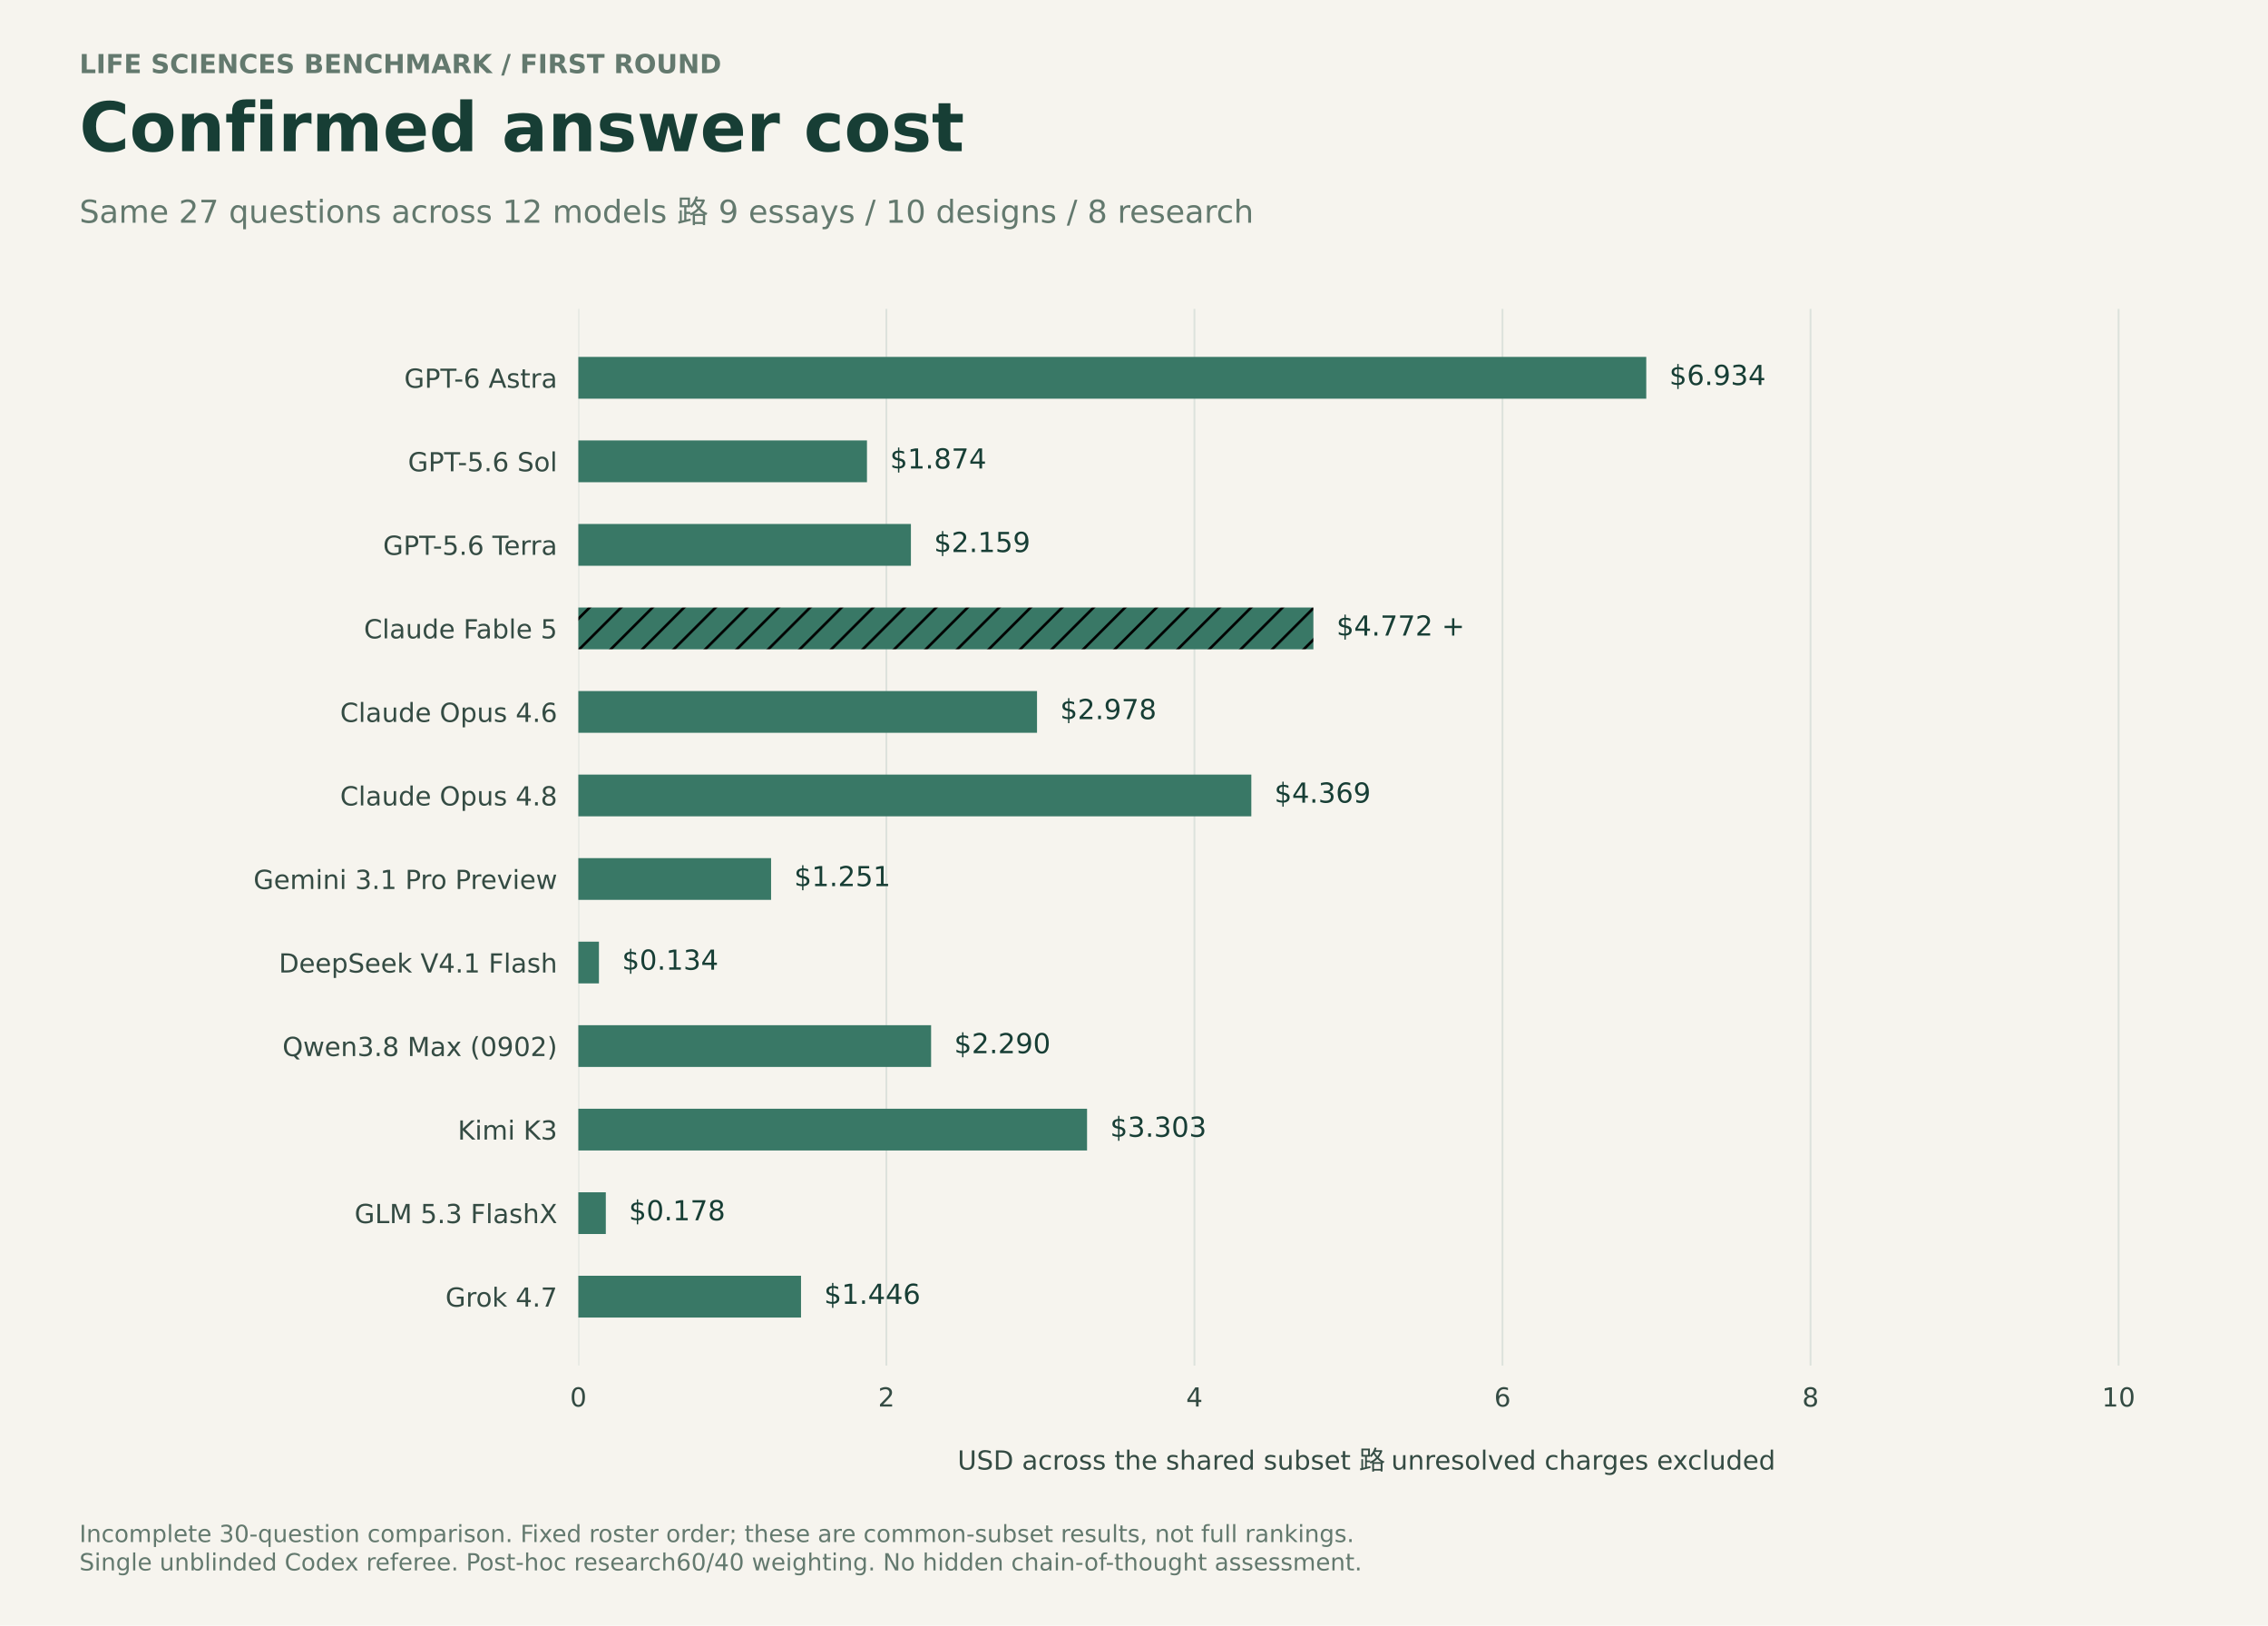
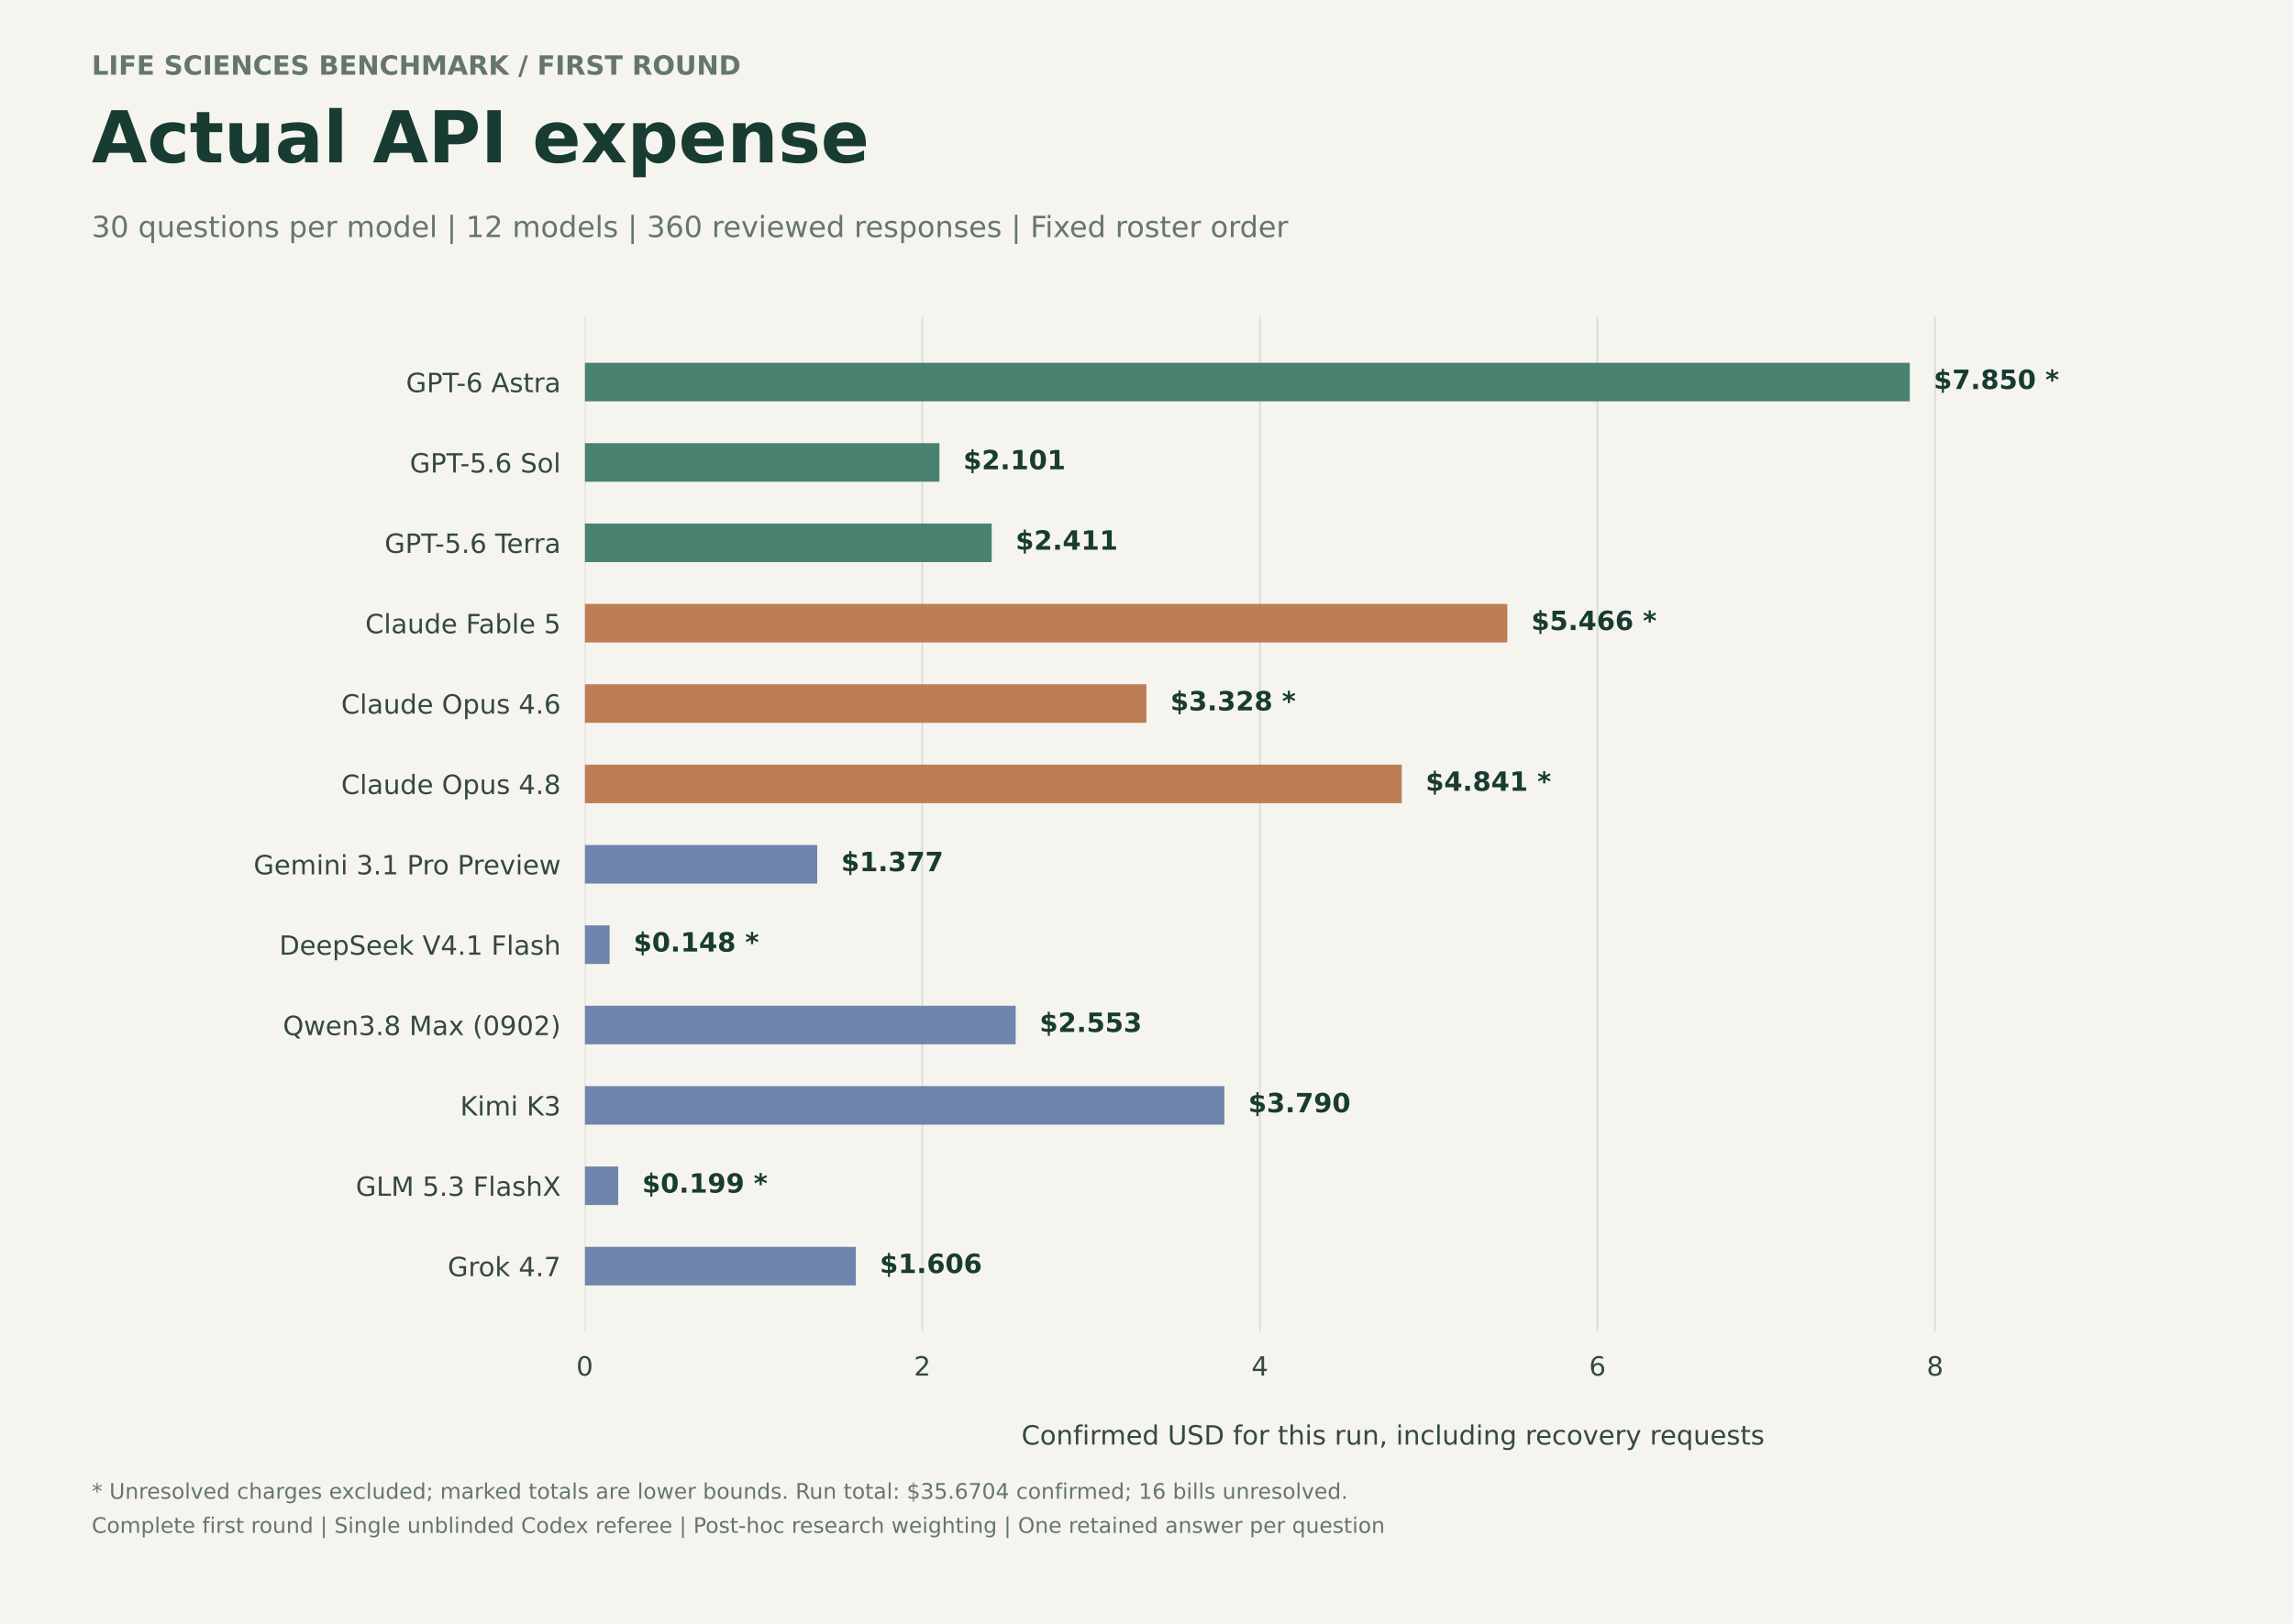
- <svg xmlns="http://www.w3.org/2000/svg" width="864pt" height="619.2pt" viewBox="0 0 864 619.2" version="1.1">
+ <svg xmlns="http://www.w3.org/2000/svg" width="864pt" height="612pt" viewBox="0 0 864 612" version="1.1">
  <defs>
    <style type="text/css">*{stroke-linejoin: round; stroke-linecap: butt}</style>
  </defs>
  <g id="figure_1">
    <g id="patch_1">
-       <path d="M 0 619.2 L 864 619.2 L 864 0 L 0 0 z " style="fill: #f6f4ee" />
+       <path d="M 0 612 L 864 612 L 864 0 L 0 0 z " style="fill: #f6f4ef" />
    </g>
    <g id="axes_1">
      <g id="patch_2">
-         <path d="M 220.32 520.128 L 820.8 520.128 L 820.8 117.648 L 220.32 117.648 z " style="fill: #f6f4ee" />
+         <path d="M 220.32 501.84 L 829.44 501.84 L 829.44 119.34 L 220.32 119.34 z " style="fill: #f6f4ef" />
      </g>
      <g id="matplotlib.axis_1">
        <g id="xtick_1">
          <g id="line2d_1">
-             <path d="M 220.32 520.128 L 220.32 117.648 " clip-path="url(#p9a5a4e5fc9)" style="fill: none; stroke: #dce2dc; stroke-width: 0.7; stroke-linecap: square" />
+             <path d="M 220.32 501.84 L 220.32 119.34 " clip-path="url(#pce4de79bab)" style="fill: none; stroke: #dbded8; stroke-width: 0.7; stroke-linecap: square" />
          </g>
          <g id="line2d_2" />
          <g id="text_1">
-             <text style="font-size: 10px; font-family: 'DejaVu Sans'; text-anchor: middle; fill: #344b43" x="220.32" y="535.726" transform="rotate(-0 220.32 535.7257)">0</text>
+             <text style="font-size: 10px; font-family: 'DejaVu Sans'; text-anchor: middle; fill: #344842" x="220.32" y="518.438" transform="rotate(-0 220.32 518.4377)">0</text>
          </g>
        </g>
        <g id="xtick_2">
          <g id="line2d_3">
-             <path d="M 337.672 520.128 L 337.672 117.648 " clip-path="url(#p9a5a4e5fc9)" style="fill: none; stroke: #dce2dc; stroke-width: 0.7; stroke-linecap: square" />
+             <path d="M 347.521 501.84 L 347.521 119.34 " clip-path="url(#pce4de79bab)" style="fill: none; stroke: #dbded8; stroke-width: 0.7; stroke-linecap: square" />
          </g>
          <g id="line2d_4" />
          <g id="text_2">
-             <text style="font-size: 10px; font-family: 'DejaVu Sans'; text-anchor: middle; fill: #344b43" x="337.672" y="535.726" transform="rotate(-0 337.6716 535.7257)">2</text>
+             <text style="font-size: 10px; font-family: 'DejaVu Sans'; text-anchor: middle; fill: #344842" x="347.521" y="518.438" transform="rotate(-0 347.5205 518.4377)">2</text>
          </g>
        </g>
        <g id="xtick_3">
          <g id="line2d_5">
-             <path d="M 455.023 520.128 L 455.023 117.648 " clip-path="url(#p9a5a4e5fc9)" style="fill: none; stroke: #dce2dc; stroke-width: 0.7; stroke-linecap: square" />
+             <path d="M 474.721 501.84 L 474.721 119.34 " clip-path="url(#pce4de79bab)" style="fill: none; stroke: #dbded8; stroke-width: 0.7; stroke-linecap: square" />
          </g>
          <g id="line2d_6" />
          <g id="text_3">
-             <text style="font-size: 10px; font-family: 'DejaVu Sans'; text-anchor: middle; fill: #344b43" x="455.023" y="535.726" transform="rotate(-0 455.0232 535.7257)">4</text>
+             <text style="font-size: 10px; font-family: 'DejaVu Sans'; text-anchor: middle; fill: #344842" x="474.721" y="518.438" transform="rotate(-0 474.7211 518.4377)">4</text>
          </g>
        </g>
        <g id="xtick_4">
          <g id="line2d_7">
-             <path d="M 572.375 520.128 L 572.375 117.648 " clip-path="url(#p9a5a4e5fc9)" style="fill: none; stroke: #dce2dc; stroke-width: 0.7; stroke-linecap: square" />
+             <path d="M 601.922 501.84 L 601.922 119.34 " clip-path="url(#pce4de79bab)" style="fill: none; stroke: #dbded8; stroke-width: 0.7; stroke-linecap: square" />
          </g>
          <g id="line2d_8" />
          <g id="text_4">
-             <text style="font-size: 10px; font-family: 'DejaVu Sans'; text-anchor: middle; fill: #344b43" x="572.375" y="535.726" transform="rotate(-0 572.3748 535.7257)">6</text>
+             <text style="font-size: 10px; font-family: 'DejaVu Sans'; text-anchor: middle; fill: #344842" x="601.922" y="518.438" transform="rotate(-0 601.9216 518.4377)">6</text>
          </g>
        </g>
        <g id="xtick_5">
          <g id="line2d_9">
-             <path d="M 689.726 520.128 L 689.726 117.648 " clip-path="url(#p9a5a4e5fc9)" style="fill: none; stroke: #dce2dc; stroke-width: 0.7; stroke-linecap: square" />
+             <path d="M 729.122 501.84 L 729.122 119.34 " clip-path="url(#pce4de79bab)" style="fill: none; stroke: #dbded8; stroke-width: 0.7; stroke-linecap: square" />
          </g>
          <g id="line2d_10" />
          <g id="text_5">
-             <text style="font-size: 10px; font-family: 'DejaVu Sans'; text-anchor: middle; fill: #344b43" x="689.726" y="535.726" transform="rotate(-0 689.7264 535.7257)">8</text>
-           </g>
-         </g>
-         <g id="xtick_6">
-           <g id="line2d_11">
-             <path d="M 807.078 520.128 L 807.078 117.648 " clip-path="url(#p9a5a4e5fc9)" style="fill: none; stroke: #dce2dc; stroke-width: 0.7; stroke-linecap: square" />
-           </g>
-           <g id="line2d_12" />
-           <g id="text_6">
-             <text style="font-size: 10px; font-family: 'DejaVu Sans'; text-anchor: middle; fill: #344b43" x="807.078" y="535.726" transform="rotate(-0 807.078 535.7257)">10</text>
-           </g>
-         </g>
-         <g id="text_7">
-           <text style="font-size: 10px; font-family: 'DejaVu Sans'; text-anchor: middle; fill: #344b43" x="520.56" y="559.726" transform="rotate(-0 520.56 559.7264)">USD across the shared subset 路 unresolved charges excluded</text>
+             <text style="font-size: 10px; font-family: 'DejaVu Sans'; text-anchor: middle; fill: #344842" x="729.122" y="518.438" transform="rotate(-0 729.1222 518.4377)">8</text>
+           </g>
+         </g>
+         <g id="text_6">
+           <text style="font-size: 10px; font-family: 'DejaVu Sans'; text-anchor: middle; fill: #344842" x="524.88" y="544.438" transform="rotate(-0 524.88 544.4384)">Confirmed USD for this run, including recovery requests</text>
        </g>
      </g>
      <g id="matplotlib.axis_2">
        <g id="ytick_1">
+           <g id="line2d_11" />
+           <g id="text_7">
+             <text style="font-size: 10px; font-family: 'DejaVu Sans'; text-anchor: end; fill: #344842" x="211.32" y="147.795" transform="rotate(-0 211.32 147.7948)">GPT-6 Astra</text>
+           </g>
+         </g>
+         <g id="ytick_2">
+           <g id="line2d_12" />
+           <g id="text_8">
+             <text style="font-size: 10px; font-family: 'DejaVu Sans'; text-anchor: end; fill: #344842" x="211.32" y="178.085" transform="rotate(-0 211.32 178.085)">GPT-5.6 Sol</text>
+           </g>
+         </g>
+         <g id="ytick_3">
          <g id="line2d_13" />
-           <g id="text_8">
-             <text style="font-size: 10px; font-family: 'DejaVu Sans'; text-anchor: end; fill: #344b43" x="212.32" y="147.696" transform="rotate(-0 212.32 147.6955)">GPT-6 Astra</text>
-           </g>
-         </g>
-         <g id="ytick_2">
+           <g id="text_9">
+             <text style="font-size: 10px; font-family: 'DejaVu Sans'; text-anchor: end; fill: #344842" x="211.32" y="208.374" transform="rotate(-0 211.32 208.3744)">GPT-5.6 Terra</text>
+           </g>
+         </g>
+         <g id="ytick_4">
          <g id="line2d_14" />
-           <g id="text_9">
-             <text style="font-size: 10px; font-family: 'DejaVu Sans'; text-anchor: end; fill: #344b43" x="212.32" y="179.513" transform="rotate(-0 212.32 179.5125)">GPT-5.6 Sol</text>
-           </g>
-         </g>
-         <g id="ytick_3">
+           <g id="text_10">
+             <text style="font-size: 10px; font-family: 'DejaVu Sans'; text-anchor: end; fill: #344842" x="211.32" y="238.665" transform="rotate(-0 211.32 238.6646)">Claude Fable 5</text>
+           </g>
+         </g>
+         <g id="ytick_5">
          <g id="line2d_15" />
-           <g id="text_10">
-             <text style="font-size: 10px; font-family: 'DejaVu Sans'; text-anchor: end; fill: #344b43" x="212.32" y="211.329" transform="rotate(-0 212.32 211.3287)">GPT-5.6 Terra</text>
-           </g>
-         </g>
-         <g id="ytick_4">
+           <g id="text_11">
+             <text style="font-size: 10px; font-family: 'DejaVu Sans'; text-anchor: end; fill: #344842" x="211.32" y="268.954" transform="rotate(-0 211.32 268.9545)">Claude Opus 4.6</text>
+           </g>
+         </g>
+         <g id="ytick_6">
          <g id="line2d_16" />
-           <g id="text_11">
-             <text style="font-size: 10px; font-family: 'DejaVu Sans'; text-anchor: end; fill: #344b43" x="212.32" y="243.146" transform="rotate(-0 212.32 243.1457)">Claude Fable 5</text>
-           </g>
-         </g>
-         <g id="ytick_5">
+           <g id="text_12">
+             <text style="font-size: 10px; font-family: 'DejaVu Sans'; text-anchor: end; fill: #344842" x="211.32" y="299.244" transform="rotate(-0 211.32 299.2443)">Claude Opus 4.8</text>
+           </g>
+         </g>
+         <g id="ytick_7">
          <g id="line2d_17" />
-           <g id="text_12">
-             <text style="font-size: 10px; font-family: 'DejaVu Sans'; text-anchor: end; fill: #344b43" x="212.32" y="274.962" transform="rotate(-0 212.32 274.9623)">Claude Opus 4.6</text>
-           </g>
-         </g>
-         <g id="ytick_6">
+           <g id="text_13">
+             <text style="font-size: 10px; font-family: 'DejaVu Sans'; text-anchor: end; fill: #344842" x="211.32" y="329.534" transform="rotate(-0 211.32 329.5341)">Gemini 3.1 Pro Preview</text>
+           </g>
+         </g>
+         <g id="ytick_8">
          <g id="line2d_18" />
-           <g id="text_13">
-             <text style="font-size: 10px; font-family: 'DejaVu Sans'; text-anchor: end; fill: #344b43" x="212.32" y="306.779" transform="rotate(-0 212.32 306.7789)">Claude Opus 4.8</text>
-           </g>
-         </g>
-         <g id="ytick_7">
+           <g id="text_14">
+             <text style="font-size: 10px; font-family: 'DejaVu Sans'; text-anchor: end; fill: #344842" x="211.32" y="359.824" transform="rotate(-0 211.32 359.824)">DeepSeek V4.1 Flash</text>
+           </g>
+         </g>
+         <g id="ytick_9">
          <g id="line2d_19" />
-           <g id="text_14">
-             <text style="font-size: 10px; font-family: 'DejaVu Sans'; text-anchor: end; fill: #344b43" x="212.32" y="338.596" transform="rotate(-0 212.32 338.5955)">Gemini 3.1 Pro Preview</text>
-           </g>
-         </g>
-         <g id="ytick_8">
+           <g id="text_15">
+             <text style="font-size: 10px; font-family: 'DejaVu Sans'; text-anchor: end; fill: #344842" x="211.32" y="390.113" transform="rotate(-0 211.32 390.1134)">Qwen3.8 Max (0902)</text>
+           </g>
+         </g>
+         <g id="ytick_10">
          <g id="line2d_20" />
-           <g id="text_15">
-             <text style="font-size: 10px; font-family: 'DejaVu Sans'; text-anchor: end; fill: #344b43" x="212.32" y="370.412" transform="rotate(-0 212.32 370.4121)">DeepSeek V4.1 Flash</text>
-           </g>
-         </g>
-         <g id="ytick_9">
+           <g id="text_16">
+             <text style="font-size: 10px; font-family: 'DejaVu Sans'; text-anchor: end; fill: #344842" x="211.32" y="420.404" transform="rotate(-0 211.32 420.4036)">Kimi K3</text>
+           </g>
+         </g>
+         <g id="ytick_11">
          <g id="line2d_21" />
-           <g id="text_16">
-             <text style="font-size: 10px; font-family: 'DejaVu Sans'; text-anchor: end; fill: #344b43" x="212.32" y="402.228" transform="rotate(-0 212.32 402.2283)">Qwen3.8 Max (0902)</text>
-           </g>
-         </g>
-         <g id="ytick_10">
+           <g id="text_17">
+             <text style="font-size: 10px; font-family: 'DejaVu Sans'; text-anchor: end; fill: #344842" x="211.32" y="450.693" transform="rotate(-0 211.32 450.6935)">GLM 5.3 FlashX</text>
+           </g>
+         </g>
+         <g id="ytick_12">
          <g id="line2d_22" />
-           <g id="text_17">
-             <text style="font-size: 10px; font-family: 'DejaVu Sans'; text-anchor: end; fill: #344b43" x="212.32" y="434.045" transform="rotate(-0 212.32 434.0453)">Kimi K3</text>
-           </g>
-         </g>
-         <g id="ytick_11">
-           <g id="line2d_23" />
          <g id="text_18">
-             <text style="font-size: 10px; font-family: 'DejaVu Sans'; text-anchor: end; fill: #344b43" x="212.32" y="465.862" transform="rotate(-0 212.32 465.8619)">GLM 5.3 FlashX</text>
-           </g>
-         </g>
-         <g id="ytick_12">
-           <g id="line2d_24" />
-           <g id="text_19">
-             <text style="font-size: 10px; font-family: 'DejaVu Sans'; text-anchor: end; fill: #344b43" x="212.32" y="497.679" transform="rotate(-0 212.32 497.6785)">Grok 4.7</text>
+             <text style="font-size: 10px; font-family: 'DejaVu Sans'; text-anchor: end; fill: #344842" x="211.32" y="480.983" transform="rotate(-0 211.32 480.9833)">Grok 4.7</text>
          </g>
        </g>
      </g>
      <g id="patch_3">
-         <path d="M 220.32 135.943 L 627.149 135.943 L 627.149 151.851 L 220.32 151.851 z " clip-path="url(#p9a5a4e5fc9)" style="fill: #397866" />
+         <path d="M 220.32 136.726 L 719.599 136.726 L 719.599 151.265 L 220.32 151.265 z " clip-path="url(#pce4de79bab)" style="fill: #3b7865; opacity: 0.92" />
      </g>
      <g id="patch_4">
-         <path d="M 220.32 167.759 L 330.274 167.759 L 330.274 183.667 L 220.32 183.667 z " clip-path="url(#p9a5a4e5fc9)" style="fill: #397866" />
+         <path d="M 220.32 167.016 L 353.97 167.016 L 353.97 181.555 L 220.32 181.555 z " clip-path="url(#pce4de79bab)" style="fill: #3b7865; opacity: 0.92" />
      </g>
      <g id="patch_5">
-         <path d="M 220.32 199.576 L 347.012 199.576 L 347.012 215.484 L 220.32 215.484 z " clip-path="url(#p9a5a4e5fc9)" style="fill: #397866" />
+         <path d="M 220.32 197.306 L 373.666 197.306 L 373.666 211.845 L 220.32 211.845 z " clip-path="url(#pce4de79bab)" style="fill: #3b7865; opacity: 0.92" />
      </g>
      <g id="patch_6">
-         <path d="M 220.32 231.392 L 500.339 231.392 L 500.339 247.301 L 220.32 247.301 z " clip-path="url(#p9a5a4e5fc9)" style="fill: url(#h914ac6a4ea)" />
+         <path d="M 220.32 227.596 L 567.959 227.596 L 567.959 242.135 L 220.32 242.135 z " clip-path="url(#pce4de79bab)" style="fill: #b87449; opacity: 0.92" />
      </g>
      <g id="patch_7">
-         <path d="M 220.32 263.209 L 395.055 263.209 L 395.055 279.117 L 220.32 279.117 z " clip-path="url(#p9a5a4e5fc9)" style="fill: #397866" />
+         <path d="M 220.32 257.886 L 431.98 257.886 L 431.98 272.425 L 220.32 272.425 z " clip-path="url(#pce4de79bab)" style="fill: #b87449; opacity: 0.92" />
      </g>
      <g id="patch_8">
-         <path d="M 220.32 295.026 L 476.693 295.026 L 476.693 310.934 L 220.32 310.934 z " clip-path="url(#p9a5a4e5fc9)" style="fill: #397866" />
+         <path d="M 220.32 288.176 L 528.184 288.176 L 528.184 302.715 L 220.32 302.715 z " clip-path="url(#pce4de79bab)" style="fill: #b87449; opacity: 0.92" />
      </g>
      <g id="patch_9">
-         <path d="M 220.32 326.842 L 293.747 326.842 L 293.747 342.75 L 220.32 342.75 z " clip-path="url(#p9a5a4e5fc9)" style="fill: #397866" />
+         <path d="M 220.32 318.465 L 307.929 318.465 L 307.929 333.004 L 220.32 333.004 z " clip-path="url(#pce4de79bab)" style="fill: #647ca5; opacity: 0.92" />
      </g>
      <g id="patch_10">
-         <path d="M 220.32 358.659 L 228.166 358.659 L 228.166 374.567 L 220.32 374.567 z " clip-path="url(#p9a5a4e5fc9)" style="fill: #397866" />
+         <path d="M 220.32 348.755 L 229.704 348.755 L 229.704 363.294 L 220.32 363.294 z " clip-path="url(#pce4de79bab)" style="fill: #647ca5; opacity: 0.92" />
      </g>
      <g id="patch_11">
-         <path d="M 220.32 390.475 L 354.702 390.475 L 354.702 406.384 L 220.32 406.384 z " clip-path="url(#p9a5a4e5fc9)" style="fill: #397866" />
+         <path d="M 220.32 379.045 L 382.717 379.045 L 382.717 393.584 L 220.32 393.584 z " clip-path="url(#pce4de79bab)" style="fill: #647ca5; opacity: 0.92" />
      </g>
      <g id="patch_12">
-         <path d="M 220.32 422.292 L 414.114 422.292 L 414.114 438.2 L 220.32 438.2 z " clip-path="url(#p9a5a4e5fc9)" style="fill: #397866" />
+         <path d="M 220.32 409.335 L 461.342 409.335 L 461.342 423.874 L 220.32 423.874 z " clip-path="url(#pce4de79bab)" style="fill: #647ca5; opacity: 0.92" />
      </g>
      <g id="patch_13">
-         <path d="M 220.32 454.109 L 230.785 454.109 L 230.785 470.017 L 220.32 470.017 z " clip-path="url(#p9a5a4e5fc9)" style="fill: #397866" />
+         <path d="M 220.32 439.625 L 232.948 439.625 L 232.948 454.164 L 220.32 454.164 z " clip-path="url(#pce4de79bab)" style="fill: #647ca5; opacity: 0.92" />
      </g>
      <g id="patch_14">
-         <path d="M 220.32 485.925 L 305.151 485.925 L 305.151 501.833 L 220.32 501.833 z " clip-path="url(#p9a5a4e5fc9)" style="fill: #397866" />
+         <path d="M 220.32 469.915 L 322.486 469.915 L 322.486 484.454 L 220.32 484.454 z " clip-path="url(#pce4de79bab)" style="fill: #647ca5; opacity: 0.92" />
+       </g>
+       <g id="text_19">
+         <text style="font-weight: 700; font-size: 10px; font-family: 'DejaVu Sans'; text-anchor: start; fill: #183c31" x="728.586" y="146.594" transform="rotate(-0 728.5857 146.594)">$7.850 *</text>
      </g>
      <g id="text_20">
-         <text style="font-size: 10.5px; font-family: 'DejaVu Sans'; text-anchor: start; fill: #173e35" x="635.937" y="146.625" transform="rotate(-0 635.9368 146.6246)">$6.934</text>
+         <text style="font-weight: 700; font-size: 10px; font-family: 'DejaVu Sans'; text-anchor: start; fill: #183c31" x="362.957" y="176.884" transform="rotate(-0 362.9568 176.8838)">$2.101</text>
      </g>
      <g id="text_21">
-         <text style="font-size: 10.5px; font-family: 'DejaVu Sans'; text-anchor: start; fill: #173e35" x="339.061" y="178.441" transform="rotate(-0 339.0614 178.4412)">$1.874</text>
+         <text style="font-weight: 700; font-size: 10px; font-family: 'DejaVu Sans'; text-anchor: start; fill: #183c31" x="382.653" y="207.174" transform="rotate(-0 382.6533 207.1736)">$2.411</text>
      </g>
      <g id="text_22">
-         <text style="font-size: 10.5px; font-family: 'DejaVu Sans'; text-anchor: start; fill: #173e35" x="355.799" y="210.258" transform="rotate(-0 355.7992 210.2578)">$2.159</text>
+         <text style="font-weight: 700; font-size: 10px; font-family: 'DejaVu Sans'; text-anchor: start; fill: #183c31" x="576.946" y="237.463" transform="rotate(-0 576.9461 237.4635)">$5.466 *</text>
      </g>
      <g id="text_23">
-         <text style="font-size: 10.5px; font-family: 'DejaVu Sans'; text-anchor: start; fill: #173e35" x="509.127" y="242.074" transform="rotate(-0 509.1266 242.0744)">$4.772 +</text>
+         <text style="font-weight: 700; font-size: 10px; font-family: 'DejaVu Sans'; text-anchor: start; fill: #183c31" x="440.967" y="267.753" transform="rotate(-0 440.9675 267.7533)">$3.328 *</text>
      </g>
      <g id="text_24">
-         <text style="font-size: 10.5px; font-family: 'DejaVu Sans'; text-anchor: start; fill: #173e35" x="403.843" y="273.891" transform="rotate(-0 403.8429 273.891)">$2.978</text>
+         <text style="font-weight: 700; font-size: 10px; font-family: 'DejaVu Sans'; text-anchor: start; fill: #183c31" x="537.171" y="298.043" transform="rotate(-0 537.1715 298.0431)">$4.841 *</text>
      </g>
      <g id="text_25">
-         <text style="font-size: 10.5px; font-family: 'DejaVu Sans'; text-anchor: start; fill: #173e35" x="485.481" y="305.708" transform="rotate(-0 485.4809 305.7076)">$4.369</text>
+         <text style="font-weight: 700; font-size: 10px; font-family: 'DejaVu Sans'; text-anchor: start; fill: #183c31" x="316.916" y="328.333" transform="rotate(-0 316.916 328.333)">$1.377</text>
      </g>
      <g id="text_26">
-         <text style="font-size: 10.5px; font-family: 'DejaVu Sans'; text-anchor: start; fill: #173e35" x="302.535" y="337.524" transform="rotate(-0 302.5346 337.5242)">$1.251</text>
+         <text style="font-weight: 700; font-size: 10px; font-family: 'DejaVu Sans'; text-anchor: start; fill: #183c31" x="238.691" y="358.623" transform="rotate(-0 238.6907 358.6228)">$0.148 *</text>
      </g>
      <g id="text_27">
-         <text style="font-size: 10.5px; font-family: 'DejaVu Sans'; text-anchor: start; fill: #173e35" x="236.953" y="369.341" transform="rotate(-0 236.953 369.3408)">$0.134</text>
+         <text style="font-weight: 700; font-size: 10px; font-family: 'DejaVu Sans'; text-anchor: start; fill: #183c31" x="391.704" y="388.913" transform="rotate(-0 391.7041 388.9126)">$2.553</text>
      </g>
      <g id="text_28">
-         <text style="font-size: 10.5px; font-family: 'DejaVu Sans'; text-anchor: start; fill: #173e35" x="363.49" y="401.157" transform="rotate(-0 363.4899 401.1575)">$2.290</text>
+         <text style="font-weight: 700; font-size: 10px; font-family: 'DejaVu Sans'; text-anchor: start; fill: #183c31" x="470.329" y="419.202" transform="rotate(-0 470.3294 419.2025)">$3.790</text>
      </g>
      <g id="text_29">
-         <text style="font-size: 10.5px; font-family: 'DejaVu Sans'; text-anchor: start; fill: #173e35" x="422.902" y="432.974" transform="rotate(-0 422.9016 432.9741)">$3.303</text>
+         <text style="font-weight: 700; font-size: 10px; font-family: 'DejaVu Sans'; text-anchor: start; fill: #183c31" x="241.935" y="449.492" transform="rotate(-0 241.9346 449.4923)">$0.199 *</text>
      </g>
      <g id="text_30">
-         <text style="font-size: 10.5px; font-family: 'DejaVu Sans'; text-anchor: start; fill: #173e35" x="239.573" y="464.791" transform="rotate(-0 239.5728 464.7907)">$0.178</text>
-       </g>
-       <g id="text_31">
-         <text style="font-size: 10.5px; font-family: 'DejaVu Sans'; text-anchor: start; fill: #173e35" x="313.939" y="496.607" transform="rotate(-0 313.9386 496.6073)">$1.446</text>
-       </g>
+         <text style="font-weight: 700; font-size: 10px; font-family: 'DejaVu Sans'; text-anchor: start; fill: #183c31" x="331.473" y="479.782" transform="rotate(-0 331.4734 479.7821)">$1.606</text>
+       </g>
+     </g>
+     <g id="text_31">
+       <text style="font-weight: 700; font-size: 10px; font-family: 'DejaVu Sans'; text-anchor: start; fill: #64766d" x="34.56" y="28.152" transform="rotate(-0 34.56 28.152)">LIFE SCIENCES BENCHMARK  /  FIRST ROUND</text>
    </g>
    <g id="text_32">
-       <text style="font-weight: 700; font-size: 10px; font-family: 'DejaVu Sans'; text-anchor: start; fill: #63796e" x="30.24" y="27.864" transform="rotate(-0 30.24 27.864)">LIFE SCIENCES BENCHMARK  /  FIRST ROUND</text>
+       <text style="font-weight: 700; font-size: 27px; font-family: 'DejaVu Sans'; text-anchor: start; fill: #183c31" x="34.56" y="61.2" transform="rotate(-0 34.56 61.2)">Actual API expense</text>
    </g>
    <g id="text_33">
-       <text style="font-weight: 700; font-size: 26px; font-family: 'DejaVu Sans'; text-anchor: start; fill: #173e35" x="30.24" y="57.586" transform="rotate(-0 30.24 57.5856)">Confirmed answer cost</text>
+       <text style="font-size: 11px; font-family: 'DejaVu Sans'; text-anchor: start; fill: #64766d" x="34.56" y="89.352" transform="rotate(-0 34.56 89.352)">30 questions per model | 12 models | 360 reviewed responses | Fixed roster order</text>
    </g>
    <g id="text_34">
-       <text style="font-size: 12px; font-family: 'DejaVu Sans'; text-anchor: start; fill: #63796e" x="30.24" y="84.83" transform="rotate(-0 30.24 84.8304)">Same 27 questions across 12 models 路 9 essays / 10 designs / 8 research</text>
-     </g>
-     <g id="text_35">
-       <text style="font-size: 9px; font-family: 'DejaVu Sans'; fill: #63796e" transform="translate(30.24 587.3447)">Incomplete 30-question comparison. Fixed roster order; these are common-subset results, not full rankings.</text>
-       <text style="font-size: 9px; font-family: 'DejaVu Sans'; fill: #63796e" transform="translate(30.24 598.1472)">Single unblinded Codex referee. Post-hoc research60/40 weighting. No hidden chain-of-thought assessment.</text>
+       <text style="font-size: 8.1px; font-family: 'DejaVu Sans'; fill: #64766d" transform="translate(34.56 564.8629)">* Unresolved charges excluded; marked totals are lower bounds. Run total: $35.6704 confirmed; 16 bills unresolved.</text>
+       <text style="font-size: 8.1px; font-family: 'DejaVu Sans'; fill: #64766d" transform="translate(34.56 577.728)">Complete first round | Single unblinded Codex referee | Post-hoc research weighting | One retained answer per question</text>
    </g>
  </g>
  <defs>
-     <clipPath id="p9a5a4e5fc9">
-       <rect x="220.32" y="117.648" width="600.48" height="402.48" />
+     <clipPath id="pce4de79bab">
+       <rect x="220.32" y="119.34" width="609.12" height="382.5" />
    </clipPath>
  </defs>
-   <defs>
-     <pattern id="h914ac6a4ea" patternUnits="userSpaceOnUse" x="0" y="0" width="72" height="72">
-       <rect x="0" y="0" width="73" height="73" fill="#397866" />
-       <path d="M -36 36 L 36 -36 M -30 42 L 42 -30 M -24 48 L 48 -24 M -18 54 L 54 -18 M -12 60 L 60 -12 M -6 66 L 66 -6 M 0 72 L 72 0 M 6 78 L 78 6 M 12 84 L 84 12 M 18 90 L 90 18 M 24 96 L 96 24 M 30 102 L 102 30 M 36 108 L 108 36 " style="fill: #000000; stroke: #000000; stroke-width: 1.0; stroke-linecap: butt; stroke-linejoin: miter" />
-     </pattern>
-   </defs>
</svg>
